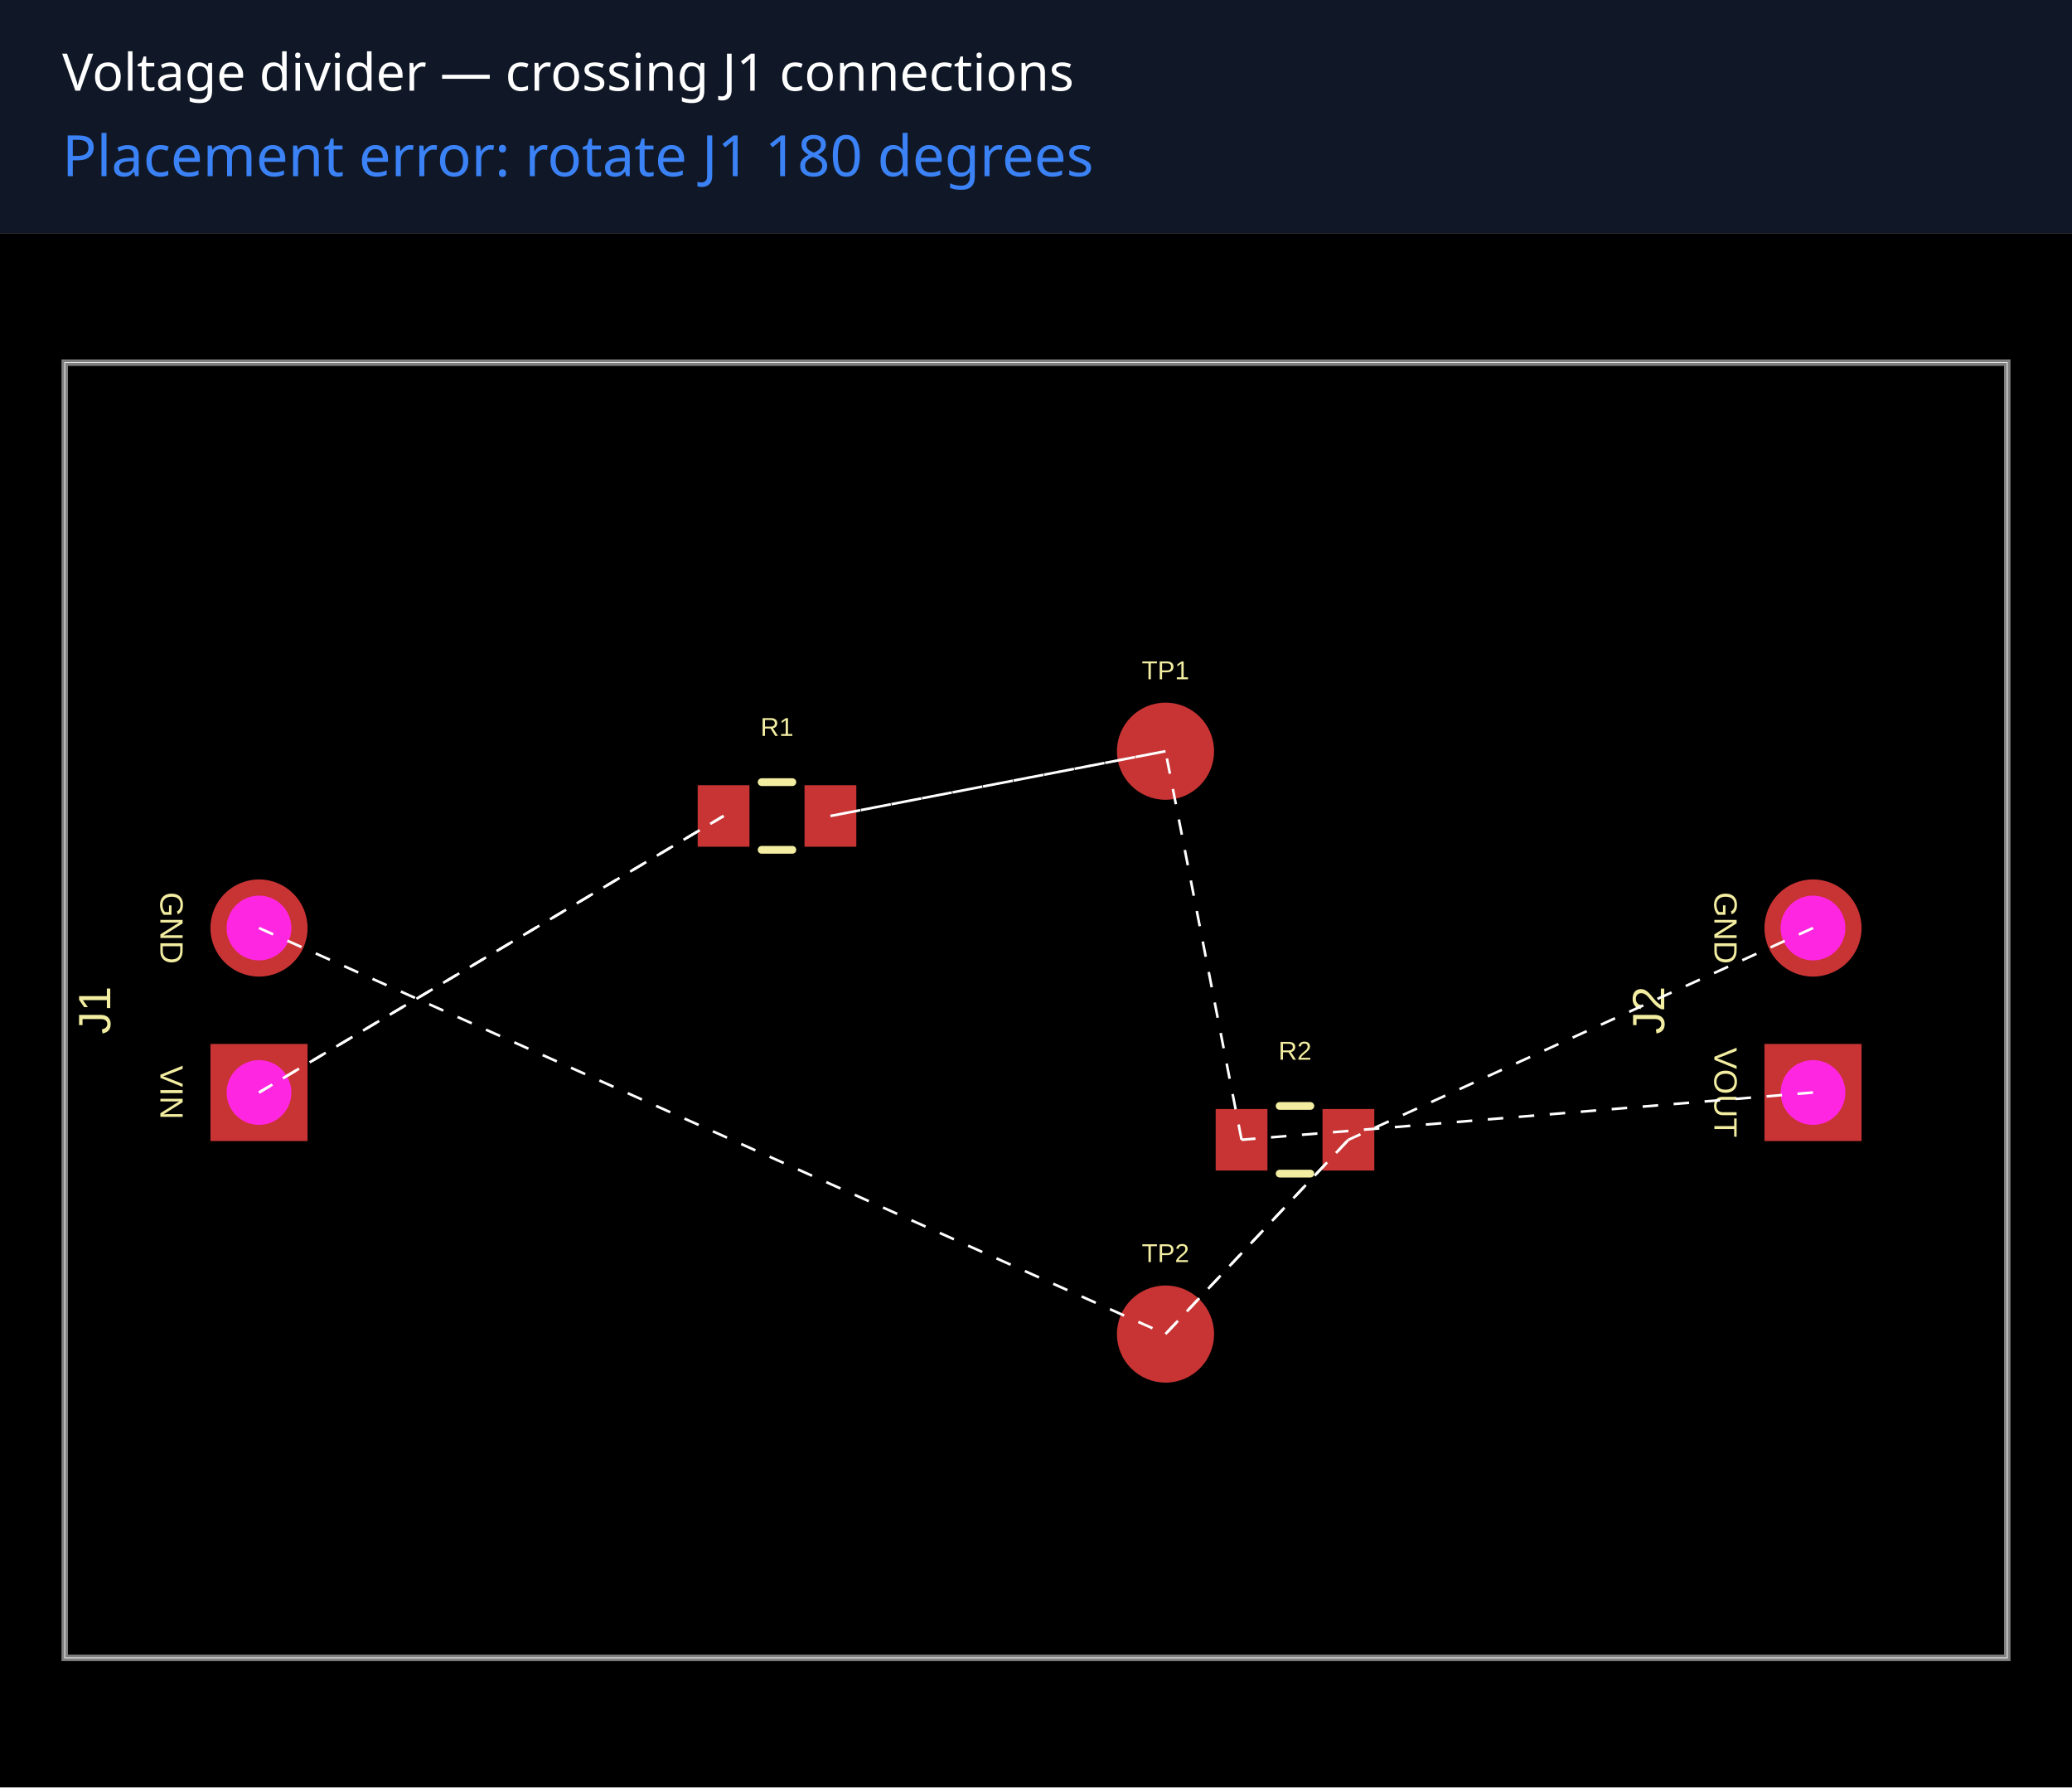
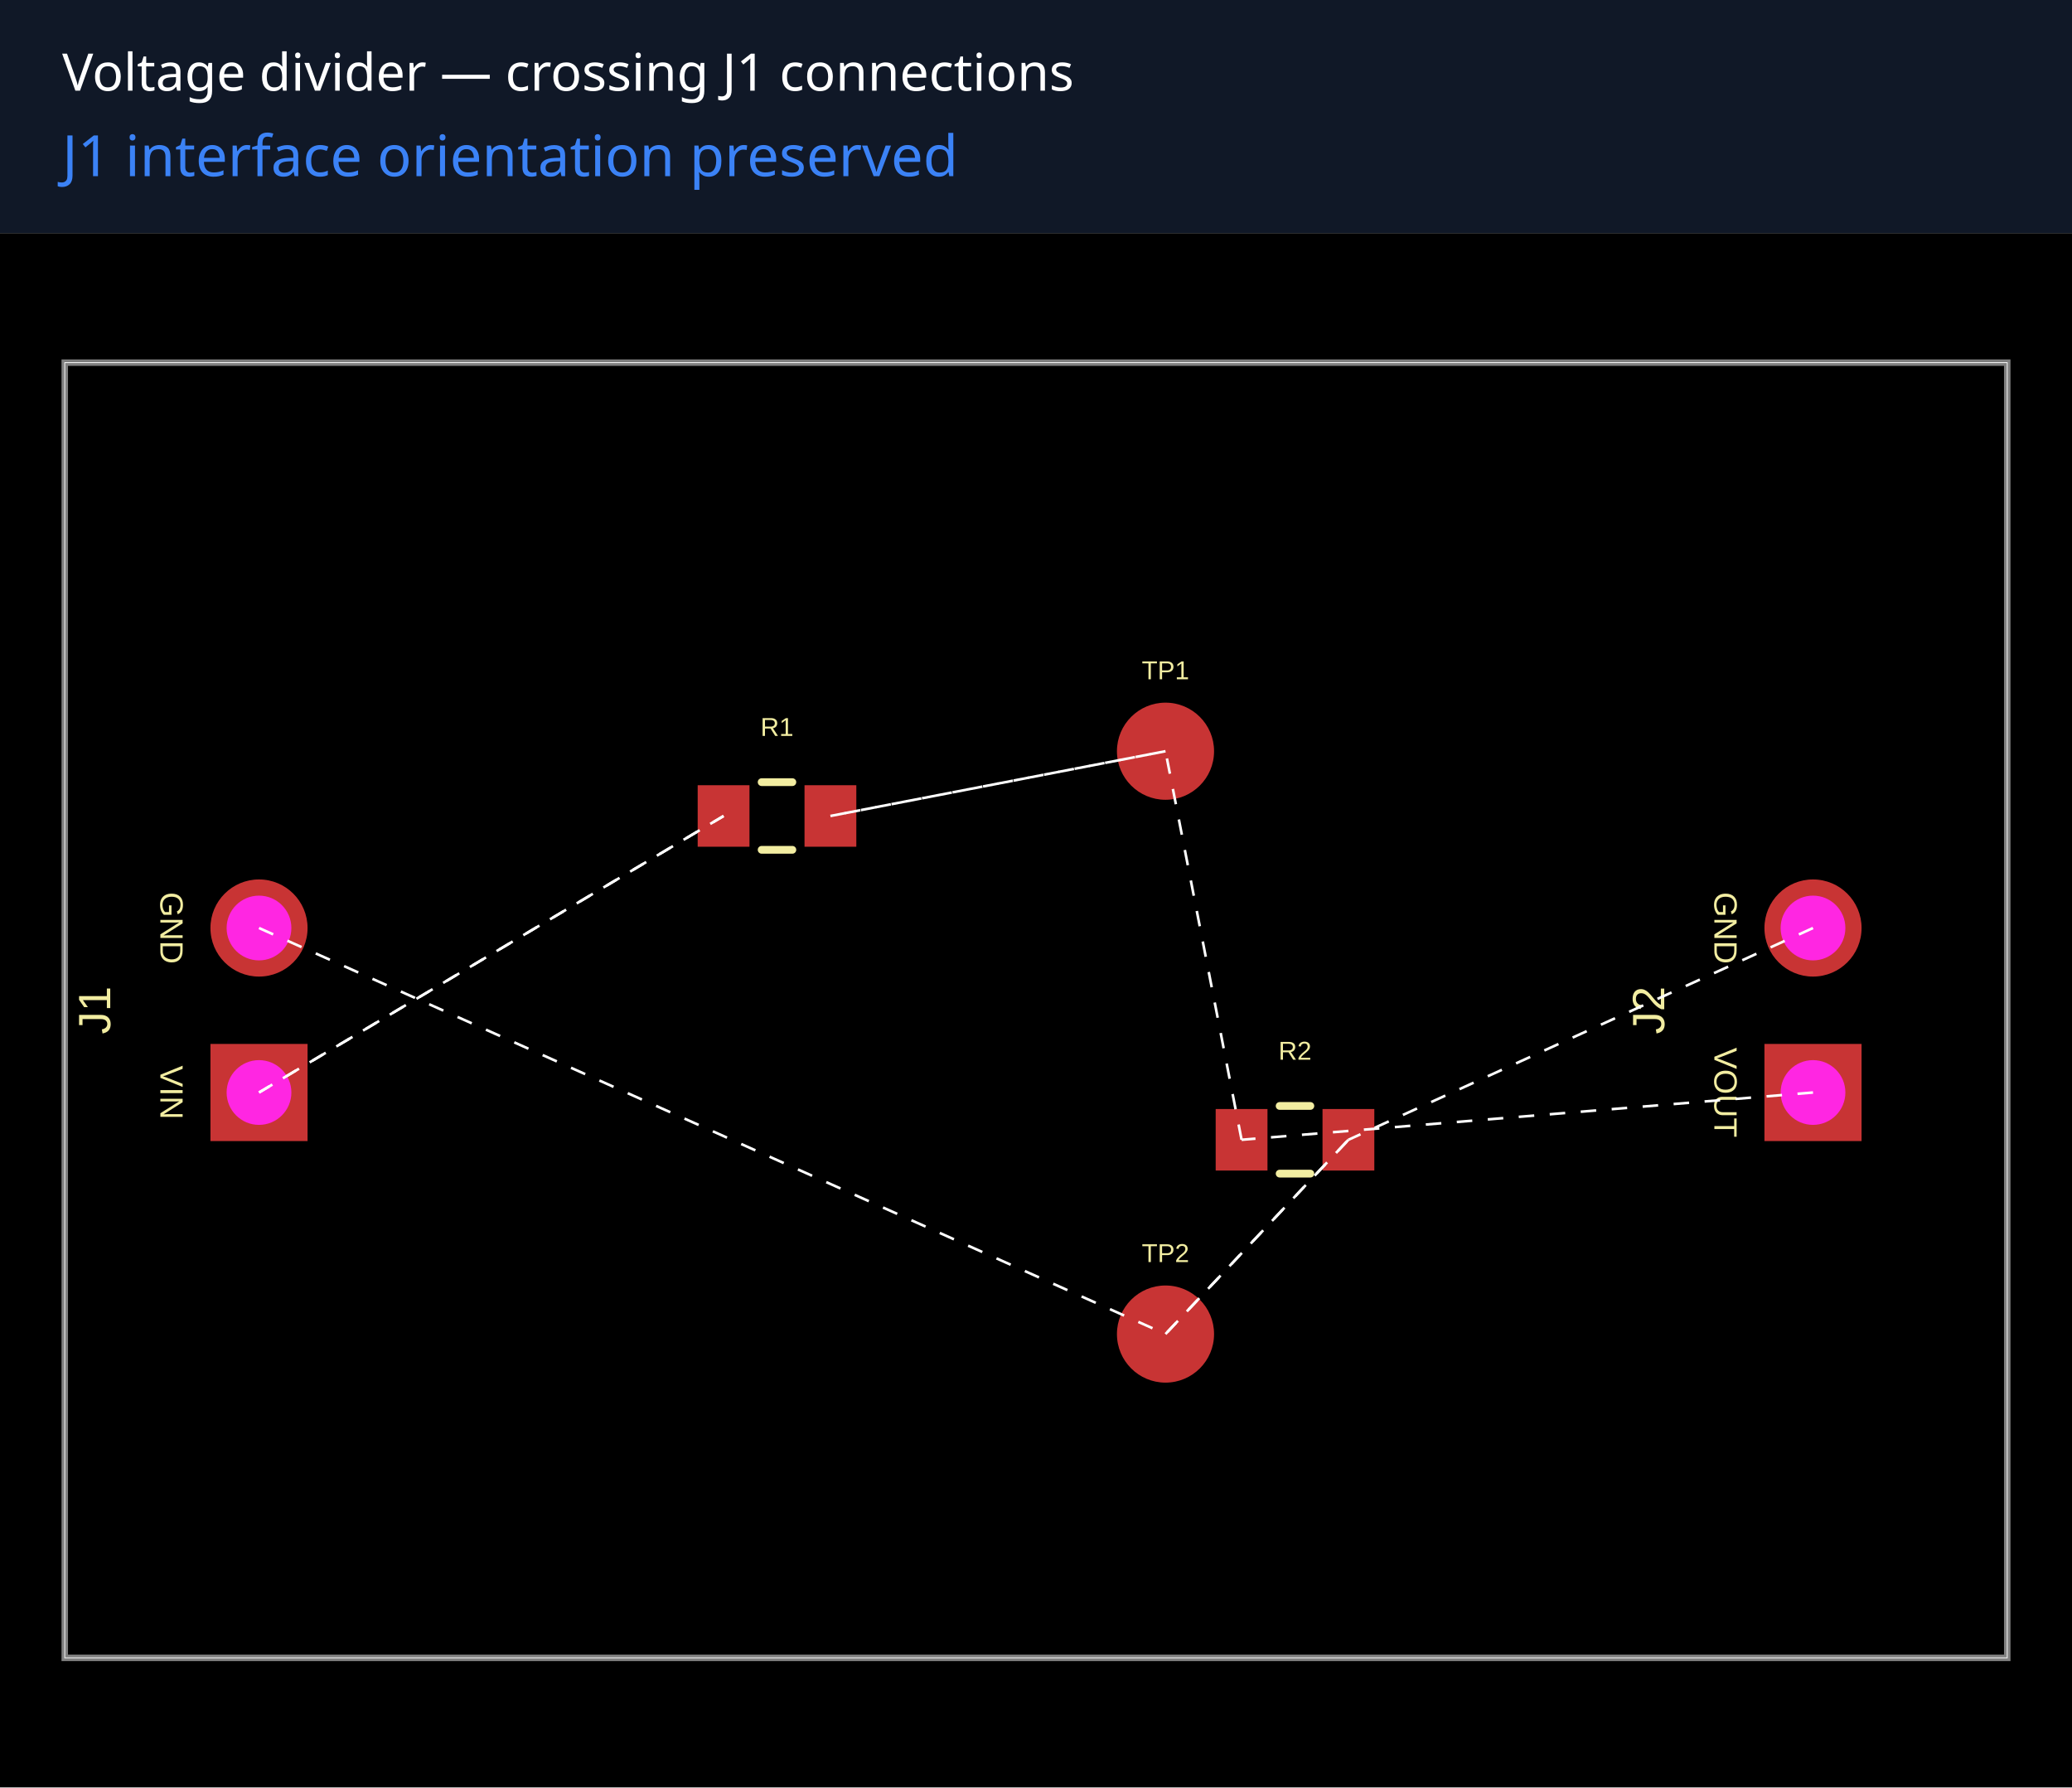
<svg xmlns="http://www.w3.org/2000/svg" width="800" height="690" viewBox="0 0 800 690">
  <g transform="translate(0, 0)">
    <rect width="800" height="90" fill="#101827" />
    <text x="24" y="35" fill="white" font-family="sans-serif" font-size="20">Voltage divider — crossing J1 connections</text>
-     <text x="24" y="68" fill="#3b82f6" font-family="sans-serif" font-size="22">Placement error: rotate J1 180 degrees</text>
+     <text x="24" y="68" fill="#3b82f6" font-family="sans-serif" font-size="22">J1 interface orientation preserved</text>
  </g>
  <g transform="translate(0, 90)">
    <style />
    <rect class="boundary" x="0" y="0" fill="#000" width="800" height="600" data-type="pcb_background" data-pcb-layer="global" />
    <rect class="pcb-boundary" fill="none" stroke="#fff" stroke-width="0.3" x="25" y="50" width="750" height="500" data-type="pcb_boundary" data-pcb-layer="global" />
    <path class="pcb-board" d="M 25 550 L 775 550 L 775 50 L 25 50 Z" fill="none" stroke="rgba(255, 255, 255, 0.5)" stroke-width="2.5" data-type="pcb_board" data-pcb-layer="board" />
    <rect class="pcb-pad" fill="rgb(200, 52, 52)" x="269.375" y="213.125" width="20" height="23.75" data-type="pcb_smtpad" data-pcb-layer="top" data-pad-name="R1.pin1" data-pad-net-name="VIN" />
    <rect class="pcb-pad" fill="rgb(200, 52, 52)" x="310.625" y="213.125" width="20" height="23.75" data-type="pcb_smtpad" data-pcb-layer="top" data-pad-name="R1.pin2" data-pad-net-name="VOUT" />
    <rect class="pcb-pad" fill="rgb(200, 52, 52)" x="469.375" y="338.125" width="20" height="23.75" data-type="pcb_smtpad" data-pcb-layer="top" data-pad-name="R2.pin1" data-pad-net-name="VOUT" />
    <rect class="pcb-pad" fill="rgb(200, 52, 52)" x="510.625" y="338.125" width="20" height="23.75" data-type="pcb_smtpad" data-pcb-layer="top" data-pad-name="R2.pin2" data-pad-net-name="GND" />
    <circle class="pcb-pad" fill="rgb(200, 52, 52)" cx="450" cy="200" r="18.75" data-type="pcb_smtpad" data-pcb-layer="top" data-pad-name="TP1.pin1" data-pad-net-name="VOUT" />
    <circle class="pcb-pad" fill="rgb(200, 52, 52)" cx="450" cy="425" r="18.75" data-type="pcb_smtpad" data-pcb-layer="top" data-pad-name="TP2.pin1" data-pad-net-name="GND" />
    <text x="0" y="0" dx="0" dy="0" fill="#f2eda1" font-family="Arial, sans-serif" font-size="12.5" text-anchor="middle" dominant-baseline="central" transform="matrix(-1.8369701987210297e-16,1,-1,-1.8369701987210297e-16,66.25,331.75)" class="pcb-silkscreen-text pcb-silkscreen-top" data-pcb-silkscreen-text-id="pcb_silkscreen_text_0__stack1" stroke="none" data-type="pcb_silkscreen_text" data-pcb-layer="top">VIN</text>
    <text x="0" y="0" dx="0" dy="0" fill="#f2eda1" font-family="Arial, sans-serif" font-size="12.5" text-anchor="middle" dominant-baseline="central" transform="matrix(-1.8369701987210297e-16,1,-1,-1.8369701987210297e-16,66.25,268.25)" class="pcb-silkscreen-text pcb-silkscreen-top" data-pcb-silkscreen-text-id="pcb_silkscreen_text_1__stack1" stroke="none" data-type="pcb_silkscreen_text" data-pcb-layer="top">GND</text>
    <text x="0" y="0" dx="0" dy="0" fill="#f2eda1" font-family="Arial, sans-serif" font-size="17.5" text-anchor="middle" dominant-baseline="central" transform="matrix(6.123233995736766e-17,-1,1,6.123233995736766e-17,36.5,300)" class="pcb-silkscreen-text pcb-silkscreen-top" data-pcb-silkscreen-text-id="pcb_silkscreen_text_2__stack1" stroke="none" data-type="pcb_silkscreen_text" data-pcb-layer="top">J1</text>
    <text x="0" y="0" dx="0" dy="0" fill="#f2eda1" font-family="Arial, sans-serif" font-size="12.5" text-anchor="middle" dominant-baseline="central" transform="matrix(-1.8369701987210297e-16,1,-1,-1.8369701987210297e-16,666.25,331.75)" class="pcb-silkscreen-text pcb-silkscreen-top" data-pcb-silkscreen-text-id="pcb_silkscreen_text_3__stack1" stroke="none" data-type="pcb_silkscreen_text" data-pcb-layer="top">VOUT</text>
    <text x="0" y="0" dx="0" dy="0" fill="#f2eda1" font-family="Arial, sans-serif" font-size="12.5" text-anchor="middle" dominant-baseline="central" transform="matrix(-1.8369701987210297e-16,1,-1,-1.8369701987210297e-16,666.25,268.25)" class="pcb-silkscreen-text pcb-silkscreen-top" data-pcb-silkscreen-text-id="pcb_silkscreen_text_4__stack1" stroke="none" data-type="pcb_silkscreen_text" data-pcb-layer="top">GND</text>
    <text x="0" y="0" dx="0" dy="0" fill="#f2eda1" font-family="Arial, sans-serif" font-size="17.5" text-anchor="middle" dominant-baseline="central" transform="matrix(6.123233995736766e-17,-1,1,6.123233995736766e-17,636.5,300)" class="pcb-silkscreen-text pcb-silkscreen-top" data-pcb-silkscreen-text-id="pcb_silkscreen_text_5__stack1" stroke="none" data-type="pcb_silkscreen_text" data-pcb-layer="top">J2</text>
    <path class="pcb-silkscreen pcb-silkscreen-top" d="M 294.069 211.938 L 305.931 211.938" fill="none" stroke="#f2eda1" stroke-width="3" stroke-linecap="round" stroke-linejoin="round" data-pcb-component-id="pcb_component_2__stack1" data-pcb-silkscreen-path-id="pcb_silkscreen_path_0__stack1" data-type="pcb_silkscreen_path" data-pcb-layer="top" />
    <path class="pcb-silkscreen pcb-silkscreen-top" d="M 294.069 238.062 L 305.931 238.062" fill="none" stroke="#f2eda1" stroke-width="3" stroke-linecap="round" stroke-linejoin="round" data-pcb-component-id="pcb_component_2__stack1" data-pcb-silkscreen-path-id="pcb_silkscreen_path_1__stack1" data-type="pcb_silkscreen_path" data-pcb-layer="top" />
    <text x="0" y="0" dx="0" dy="0" fill="#f2eda1" font-family="Arial, sans-serif" font-size="10" text-anchor="middle" dominant-baseline="central" transform="matrix(1,0,0,1,300,190.625)" class="pcb-silkscreen-text pcb-silkscreen-top" data-pcb-silkscreen-text-id="pcb_silkscreen_text_6__stack1" stroke="none" data-type="pcb_silkscreen_text" data-pcb-layer="top">R1</text>
    <path class="pcb-silkscreen pcb-silkscreen-top" d="M 494.069 336.938 L 505.931 336.938" fill="none" stroke="#f2eda1" stroke-width="3" stroke-linecap="round" stroke-linejoin="round" data-pcb-component-id="pcb_component_3__stack1" data-pcb-silkscreen-path-id="pcb_silkscreen_path_2__stack1" data-type="pcb_silkscreen_path" data-pcb-layer="top" />
    <path class="pcb-silkscreen pcb-silkscreen-top" d="M 494.069 363.062 L 505.931 363.062" fill="none" stroke="#f2eda1" stroke-width="3" stroke-linecap="round" stroke-linejoin="round" data-pcb-component-id="pcb_component_3__stack1" data-pcb-silkscreen-path-id="pcb_silkscreen_path_3__stack1" data-type="pcb_silkscreen_path" data-pcb-layer="top" />
    <text x="0" y="0" dx="0" dy="0" fill="#f2eda1" font-family="Arial, sans-serif" font-size="10" text-anchor="middle" dominant-baseline="central" transform="matrix(1,0,0,1,500,315.625)" class="pcb-silkscreen-text pcb-silkscreen-top" data-pcb-silkscreen-text-id="pcb_silkscreen_text_7__stack1" stroke="none" data-type="pcb_silkscreen_text" data-pcb-layer="top">R2</text>
    <text x="0" y="0" dx="0" dy="0" fill="#f2eda1" font-family="Arial, sans-serif" font-size="10" text-anchor="middle" dominant-baseline="central" transform="matrix(1,0,0,1,450,168.75)" class="pcb-silkscreen-text pcb-silkscreen-top" data-pcb-silkscreen-text-id="pcb_silkscreen_text_8__stack1" stroke="none" data-type="pcb_silkscreen_text" data-pcb-layer="top">TP1</text>
    <text x="0" y="0" dx="0" dy="0" fill="#f2eda1" font-family="Arial, sans-serif" font-size="10" text-anchor="middle" dominant-baseline="central" transform="matrix(1,0,0,1,450,393.75)" class="pcb-silkscreen-text pcb-silkscreen-top" data-pcb-silkscreen-text-id="pcb_silkscreen_text_9__stack1" stroke="none" data-type="pcb_silkscreen_text" data-pcb-layer="top">TP2</text>
    <g data-type="pcb_plated_hole" data-pcb-layer="through" data-pad-name="J1.VIN" data-pad-net-name="VIN">
      <rect class="pcb-hole-outer-pad" fill="rgb(200, 52, 52)" x="-18.75" y="-18.75" transform="translate(100 331.75) rotate(-90)" width="37.5" height="37.5" data-type="pcb_plated_hole" data-pcb-layer="top" />
      <circle class="pcb-hole-inner" fill="#FF26E2" cx="100" cy="331.75" r="12.5" data-type="pcb_plated_hole_drill" data-pcb-layer="drill" />
    </g>
    <g data-type="pcb_plated_hole" data-pcb-layer="through" data-pad-name="J1.GND" data-pad-net-name="GND">
      <circle class="pcb-hole-outer" fill="rgb(200, 52, 52)" cx="100" cy="268.25" r="18.75" data-type="pcb_plated_hole" data-pcb-layer="top" />
      <circle class="pcb-hole-inner" fill="#FF26E2" cx="100" cy="268.25" r="12.5" data-type="pcb_plated_hole_drill" data-pcb-layer="drill" />
    </g>
    <g data-type="pcb_plated_hole" data-pcb-layer="through" data-pad-name="J2.VOUT" data-pad-net-name="VOUT">
      <rect class="pcb-hole-outer-pad" fill="rgb(200, 52, 52)" x="-18.75" y="-18.75" transform="translate(700 331.75) rotate(-90)" width="37.5" height="37.5" data-type="pcb_plated_hole" data-pcb-layer="top" />
      <circle class="pcb-hole-inner" fill="#FF26E2" cx="700" cy="331.75" r="12.5" data-type="pcb_plated_hole_drill" data-pcb-layer="drill" />
    </g>
    <g data-type="pcb_plated_hole" data-pcb-layer="through" data-pad-name="J2.GND" data-pad-net-name="GND">
      <circle class="pcb-hole-outer" fill="rgb(200, 52, 52)" cx="700" cy="268.25" r="18.75" data-type="pcb_plated_hole" data-pcb-layer="top" />
      <circle class="pcb-hole-inner" fill="#FF26E2" cx="700" cy="268.25" r="12.5" data-type="pcb_plated_hole_drill" data-pcb-layer="drill" />
    </g>
    <line x1="100" y1="331.75" x2="279.375" y2="225" stroke="white" stroke-width="1" stroke-dasharray="6,6" data-type="pcb_rats_nest" data-pcb-layer="overlay" />
    <line x1="100" y1="268.25" x2="450" y2="425" stroke="white" stroke-width="1" stroke-dasharray="6,6" data-type="pcb_rats_nest" data-pcb-layer="overlay" />
    <line x1="700" y1="331.75" x2="479.375" y2="350" stroke="white" stroke-width="1" stroke-dasharray="6,6" data-type="pcb_rats_nest" data-pcb-layer="overlay" />
    <line x1="700" y1="268.25" x2="520.625" y2="350" stroke="white" stroke-width="1" stroke-dasharray="6,6" data-type="pcb_rats_nest" data-pcb-layer="overlay" />
    <line x1="279.375" y1="225" x2="100" y2="331.75" stroke="white" stroke-width="1" stroke-dasharray="6,6" data-type="pcb_rats_nest" data-pcb-layer="overlay" />
    <line x1="320.625" y1="225" x2="450" y2="200" stroke="white" stroke-width="1" stroke-dasharray="6,6" data-type="pcb_rats_nest" data-pcb-layer="overlay" />
    <line x1="479.375" y1="350" x2="450" y2="200" stroke="white" stroke-width="1" stroke-dasharray="6,6" data-type="pcb_rats_nest" data-pcb-layer="overlay" />
    <line x1="520.625" y1="350" x2="450" y2="425" stroke="white" stroke-width="1" stroke-dasharray="6,6" data-type="pcb_rats_nest" data-pcb-layer="overlay" />
    <line x1="450" y1="200" x2="320.625" y2="225" stroke="white" stroke-width="1" stroke-dasharray="6,6" data-type="pcb_rats_nest" data-pcb-layer="overlay" />
    <line x1="450" y1="425" x2="520.625" y2="350" stroke="white" stroke-width="1" stroke-dasharray="6,6" data-type="pcb_rats_nest" data-pcb-layer="overlay" />
  </g>
</svg>
